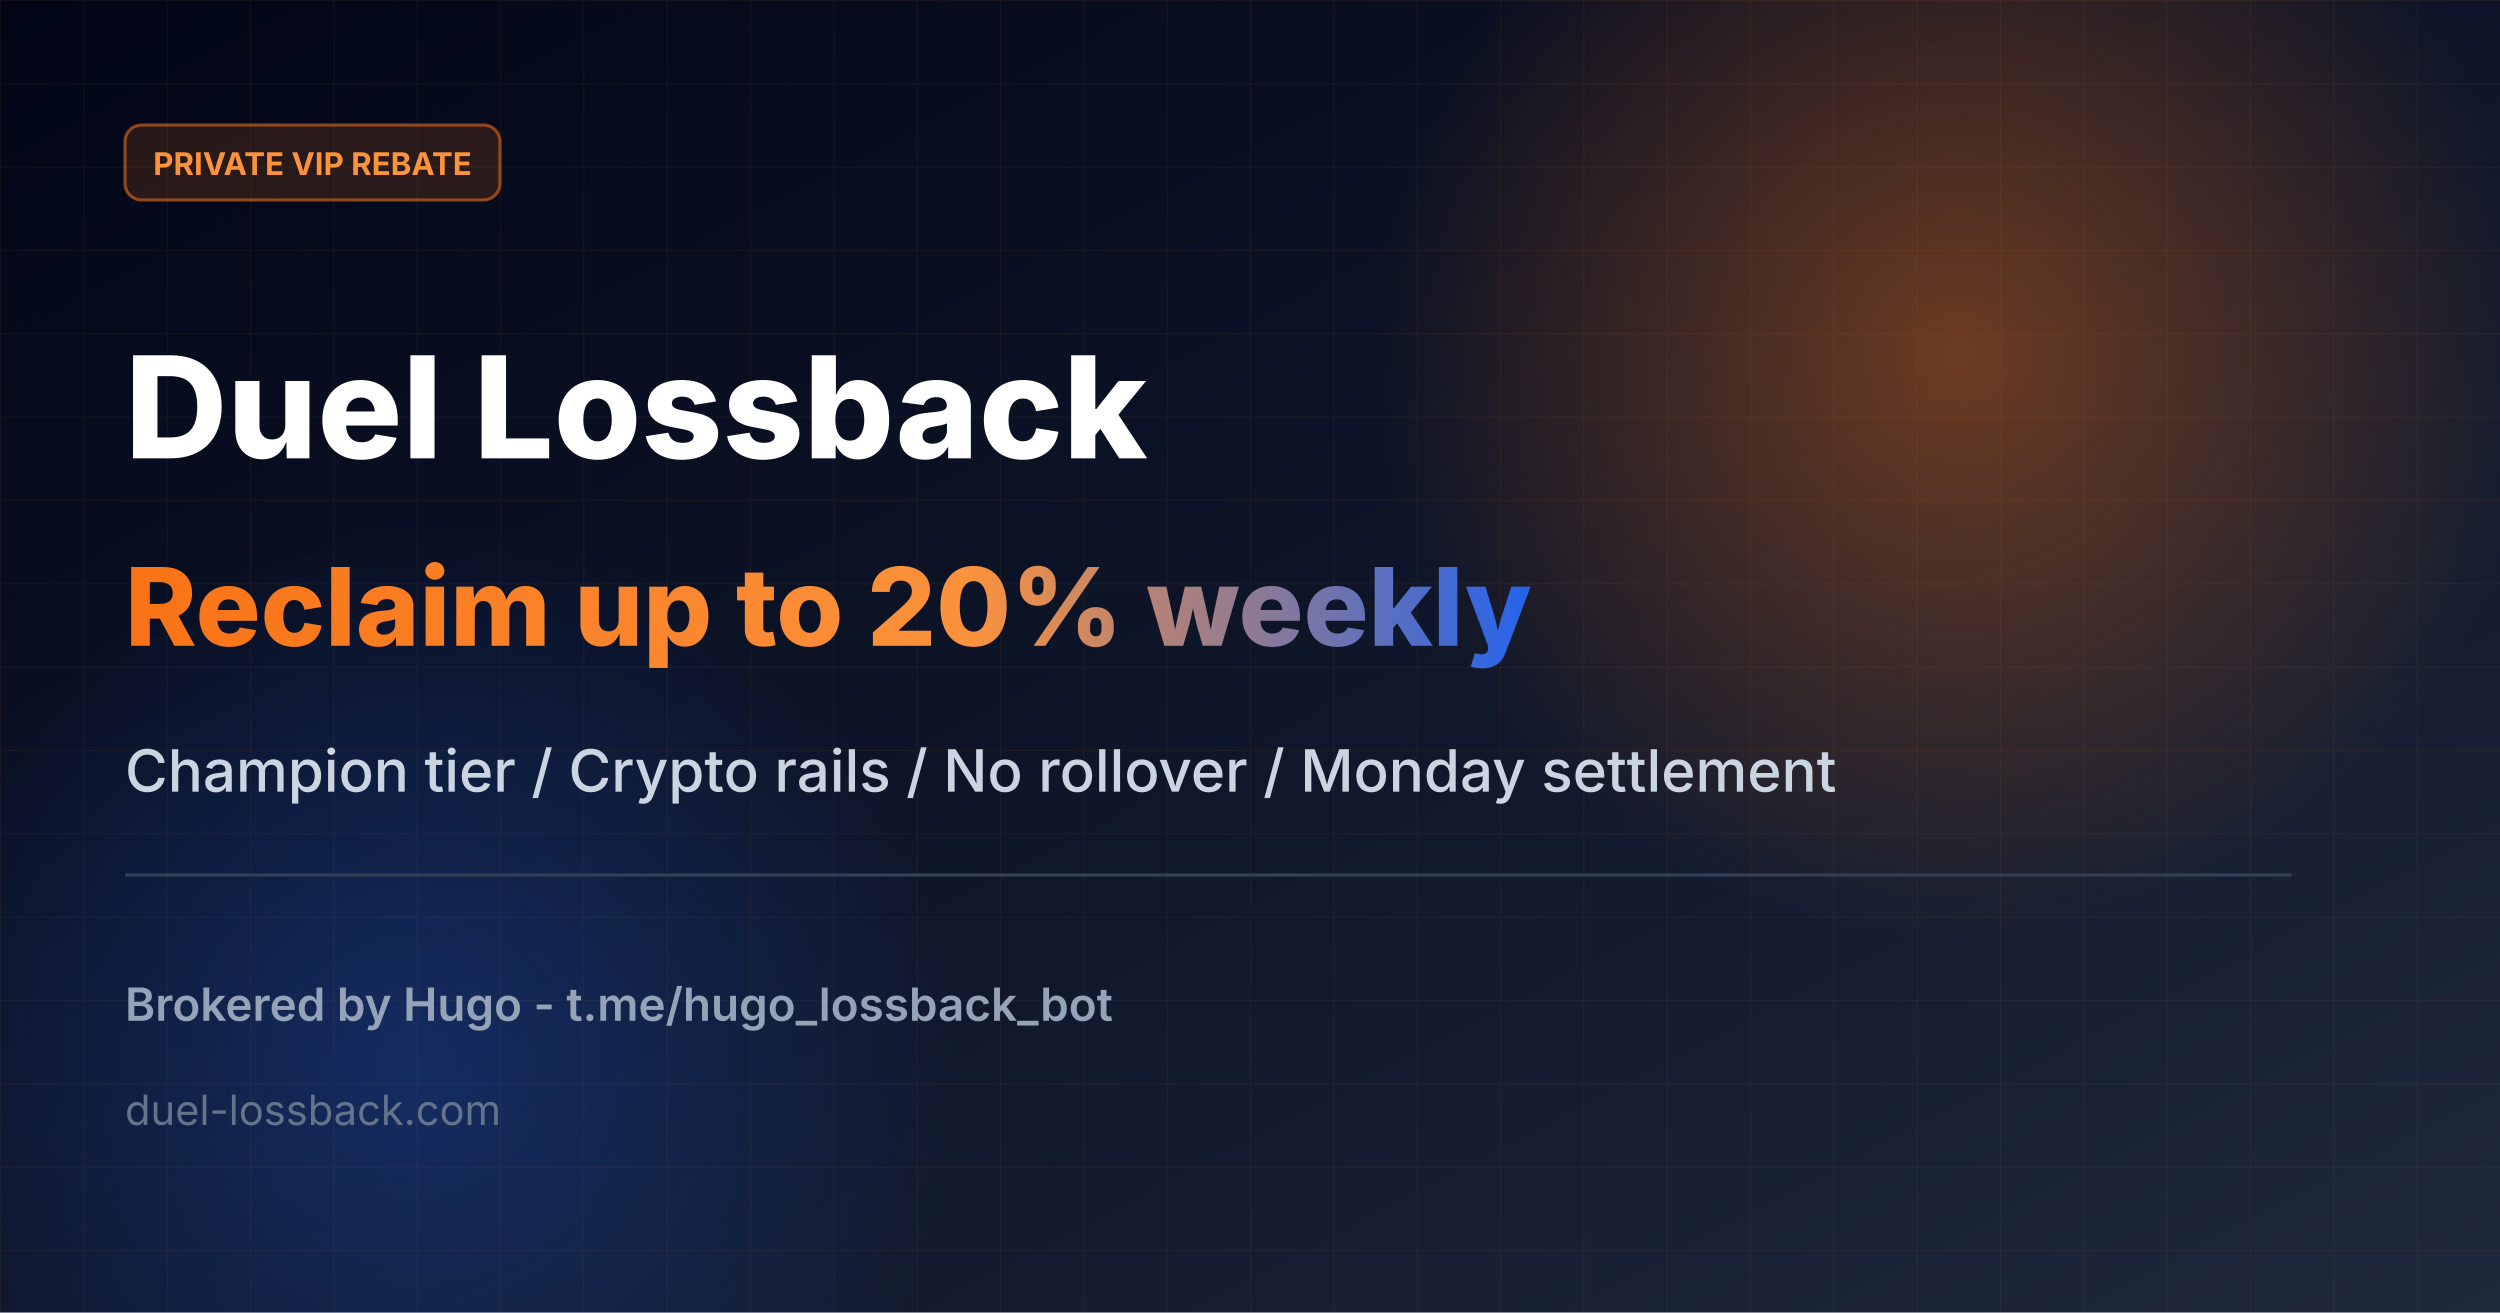
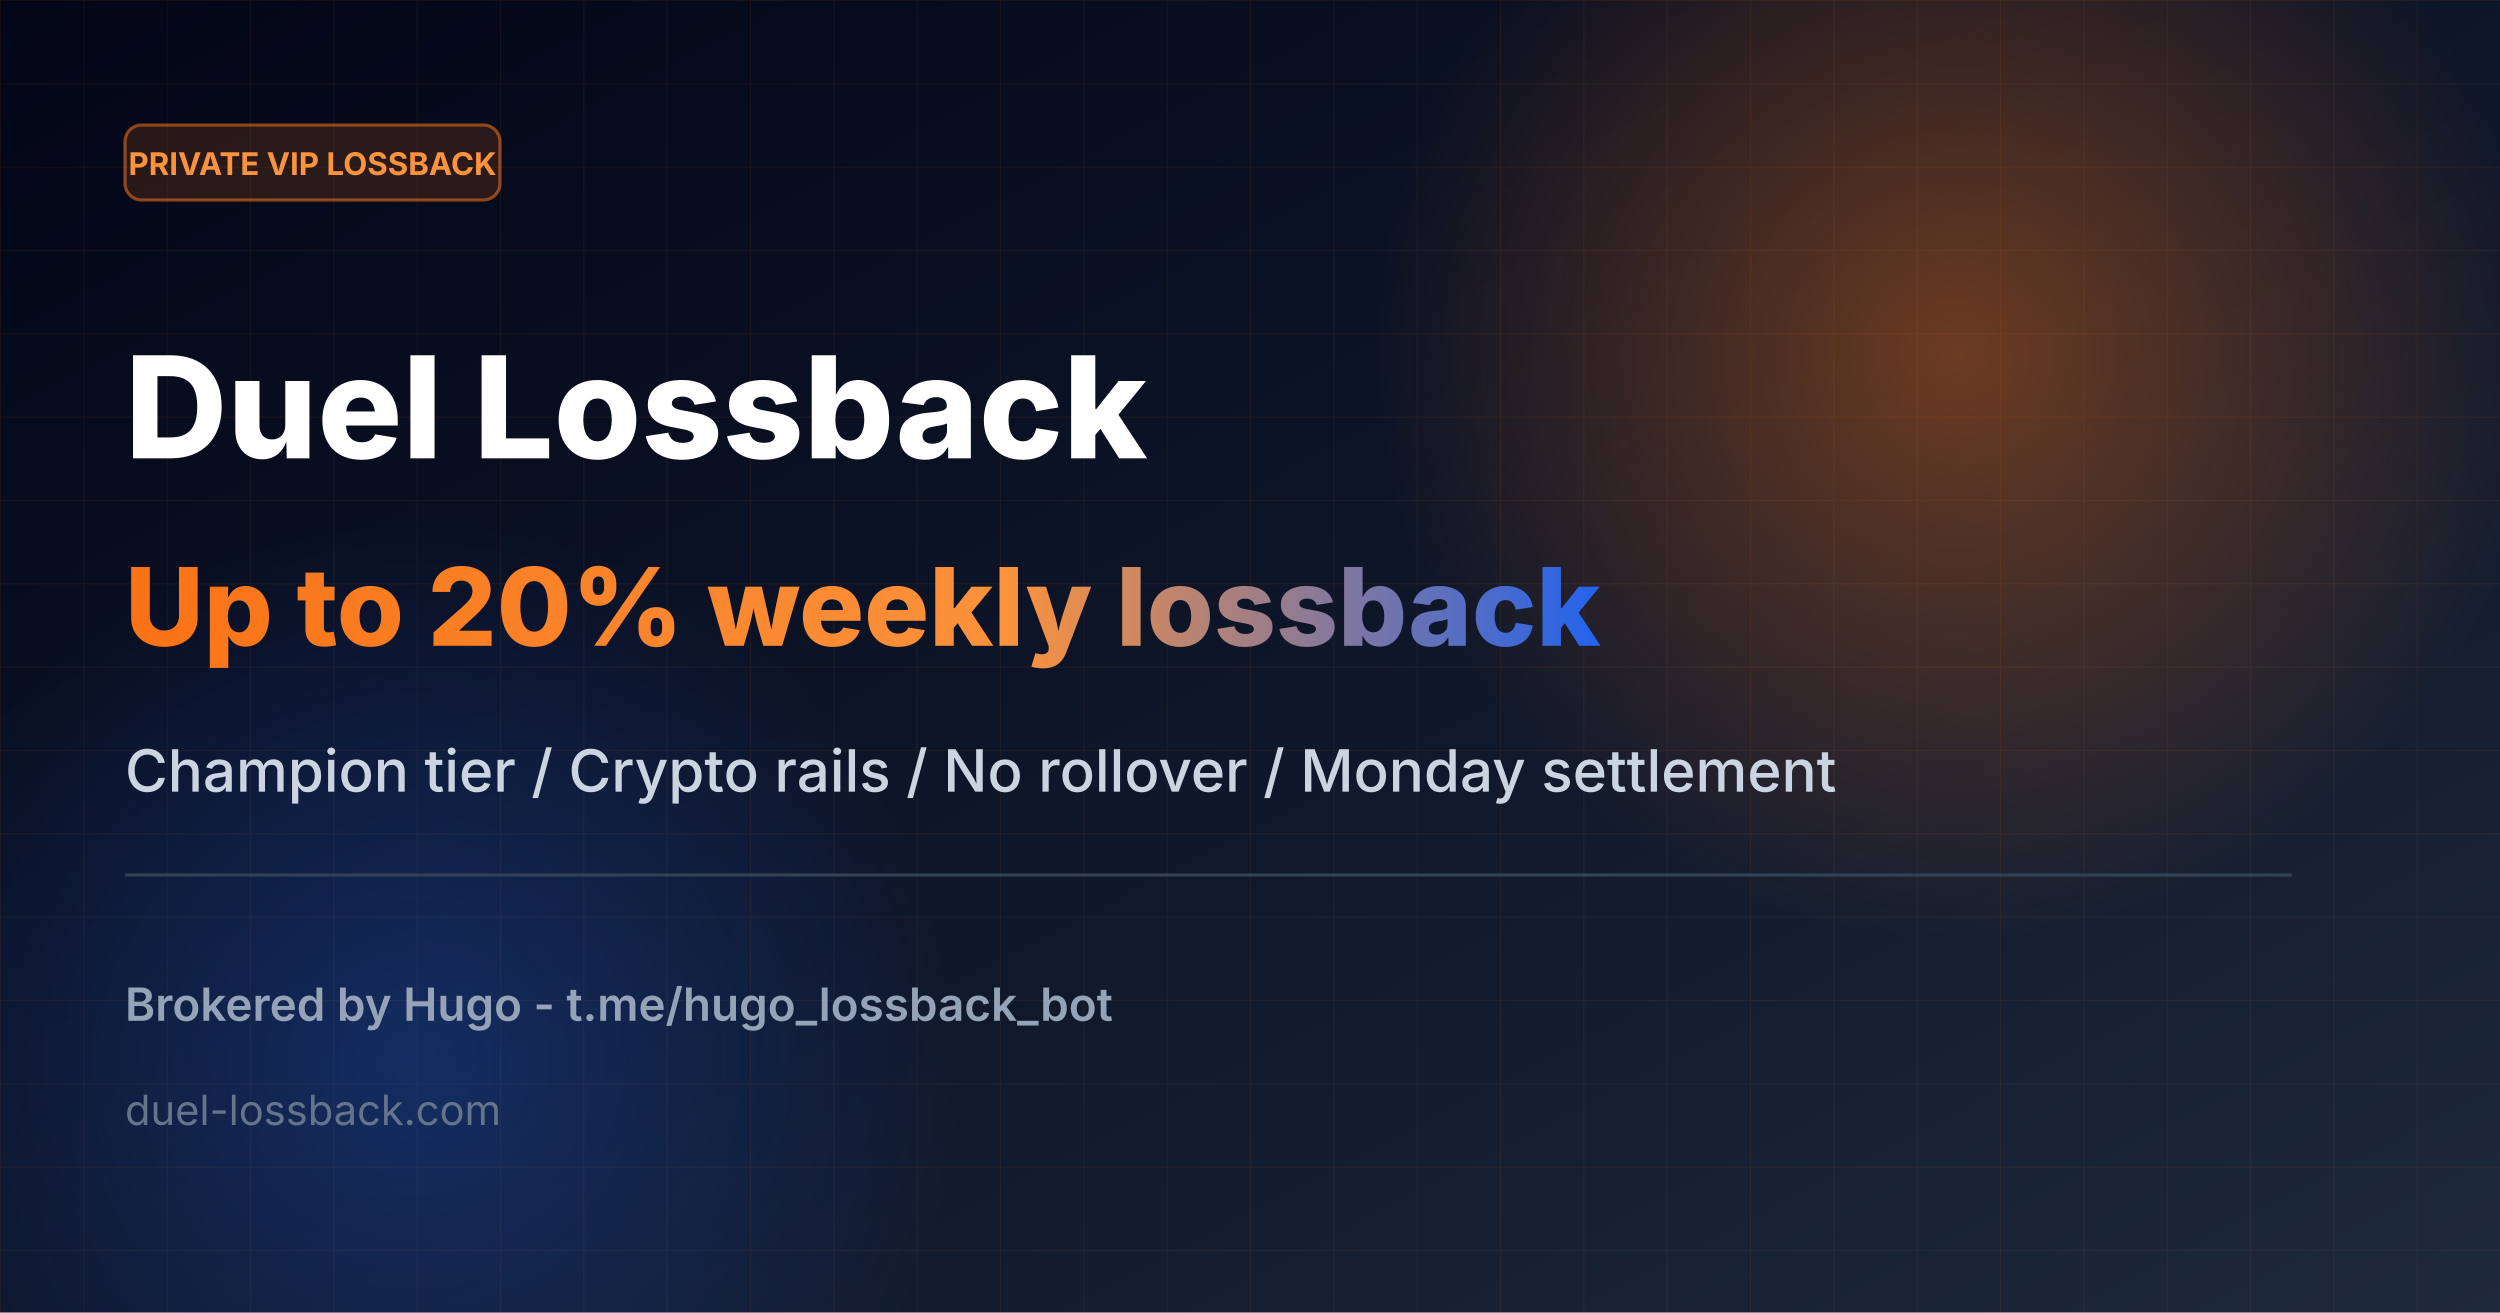
<svg xmlns="http://www.w3.org/2000/svg" width="1200" height="630" viewBox="0 0 1200 630" role="img" aria-labelledby="ogTitle ogDesc">
  <defs>
    <linearGradient id="bg" x1="0%" y1="0%" x2="100%" y2="100%">
      <stop offset="0%" style="stop-color:#020617" />
      <stop offset="55%" style="stop-color:#0f172a" />
      <stop offset="100%" style="stop-color:#1e293b" />
    </linearGradient>
    <linearGradient id="accent" x1="0%" y1="0%" x2="100%" y2="0%">
      <stop offset="0%" style="stop-color:#f97316" />
      <stop offset="60%" style="stop-color:#fb923c" />
      <stop offset="100%" style="stop-color:#2563eb" />
    </linearGradient>
    <radialGradient id="blobA" cx="50%" cy="50%" r="50%">
      <stop offset="0%" style="stop-color:#f97316;stop-opacity:0.40" />
      <stop offset="100%" style="stop-color:#f97316;stop-opacity:0" />
    </radialGradient>
    <radialGradient id="blobB" cx="50%" cy="50%" r="50%">
      <stop offset="0%" style="stop-color:#2563eb;stop-opacity:0.30" />
      <stop offset="100%" style="stop-color:#2563eb;stop-opacity:0" />
    </radialGradient>
    <pattern id="grid" x="0" y="0" width="40" height="40" patternUnits="userSpaceOnUse">
      <path d="M 40 0 L 0 0 0 40" fill="none" stroke="#f97316" stroke-opacity="0.07" stroke-width="1" />
    </pattern>
  </defs>
  <rect width="1200" height="630" fill="url(#bg)" />
  <rect width="1200" height="630" fill="url(#grid)" />
  <circle cx="940" cy="170" r="280" fill="url(#blobA)" />
  <circle cx="200" cy="510" r="260" fill="url(#blobB)" />
  <rect x="60" y="60" width="180" height="36" rx="8" fill="#f97316" fill-opacity="0.15" stroke="#f97316" stroke-opacity="0.55" stroke-width="1.5" />
-   <text x="150" y="84" text-anchor="middle" fill="#fb923c" font-family="Sora, Inter, system-ui, sans-serif" font-size="15" font-weight="700">PRIVATE VIP REBATE</text>
+   <text x="150" y="84" text-anchor="middle" fill="#fb923c" font-family="Sora, Inter, system-ui, sans-serif" font-size="15" font-weight="700">PRIVATE VIP LOSSBACK</text>
  <text x="60" y="220" fill="#ffffff" font-family="Sora, Inter, system-ui, sans-serif" font-size="68" font-weight="800">Duel Lossback</text>
-   <text x="60" y="310" fill="url(#accent)" font-family="Sora, Inter, system-ui, sans-serif" font-size="52" font-weight="800">Reclaim up to 20% weekly</text>
+   <text x="60" y="310" fill="url(#accent)" font-family="Sora, Inter, system-ui, sans-serif" font-size="52" font-weight="800">Up to 20% weekly lossback</text>
  <text x="60" y="380" fill="#cbd5e1" font-family="'Plus Jakarta Sans', Inter, system-ui, sans-serif" font-size="28" font-weight="500">Champion tier / Crypto rails / No rollover / Monday settlement</text>
  <line x1="60" y1="420" x2="1100" y2="420" stroke="#334155" stroke-width="1.5" />
  <text x="60" y="490" fill="#94a3b8" font-family="'Plus Jakarta Sans', Inter, system-ui, sans-serif" font-size="22" font-weight="600">Brokered by Hugo - t.me/hugo_lossback_bot</text>
  <text x="60" y="540" fill="#64748b" font-family="'Plus Jakarta Sans', Inter, system-ui, sans-serif" font-size="20">duel-lossback.com</text>
</svg>
